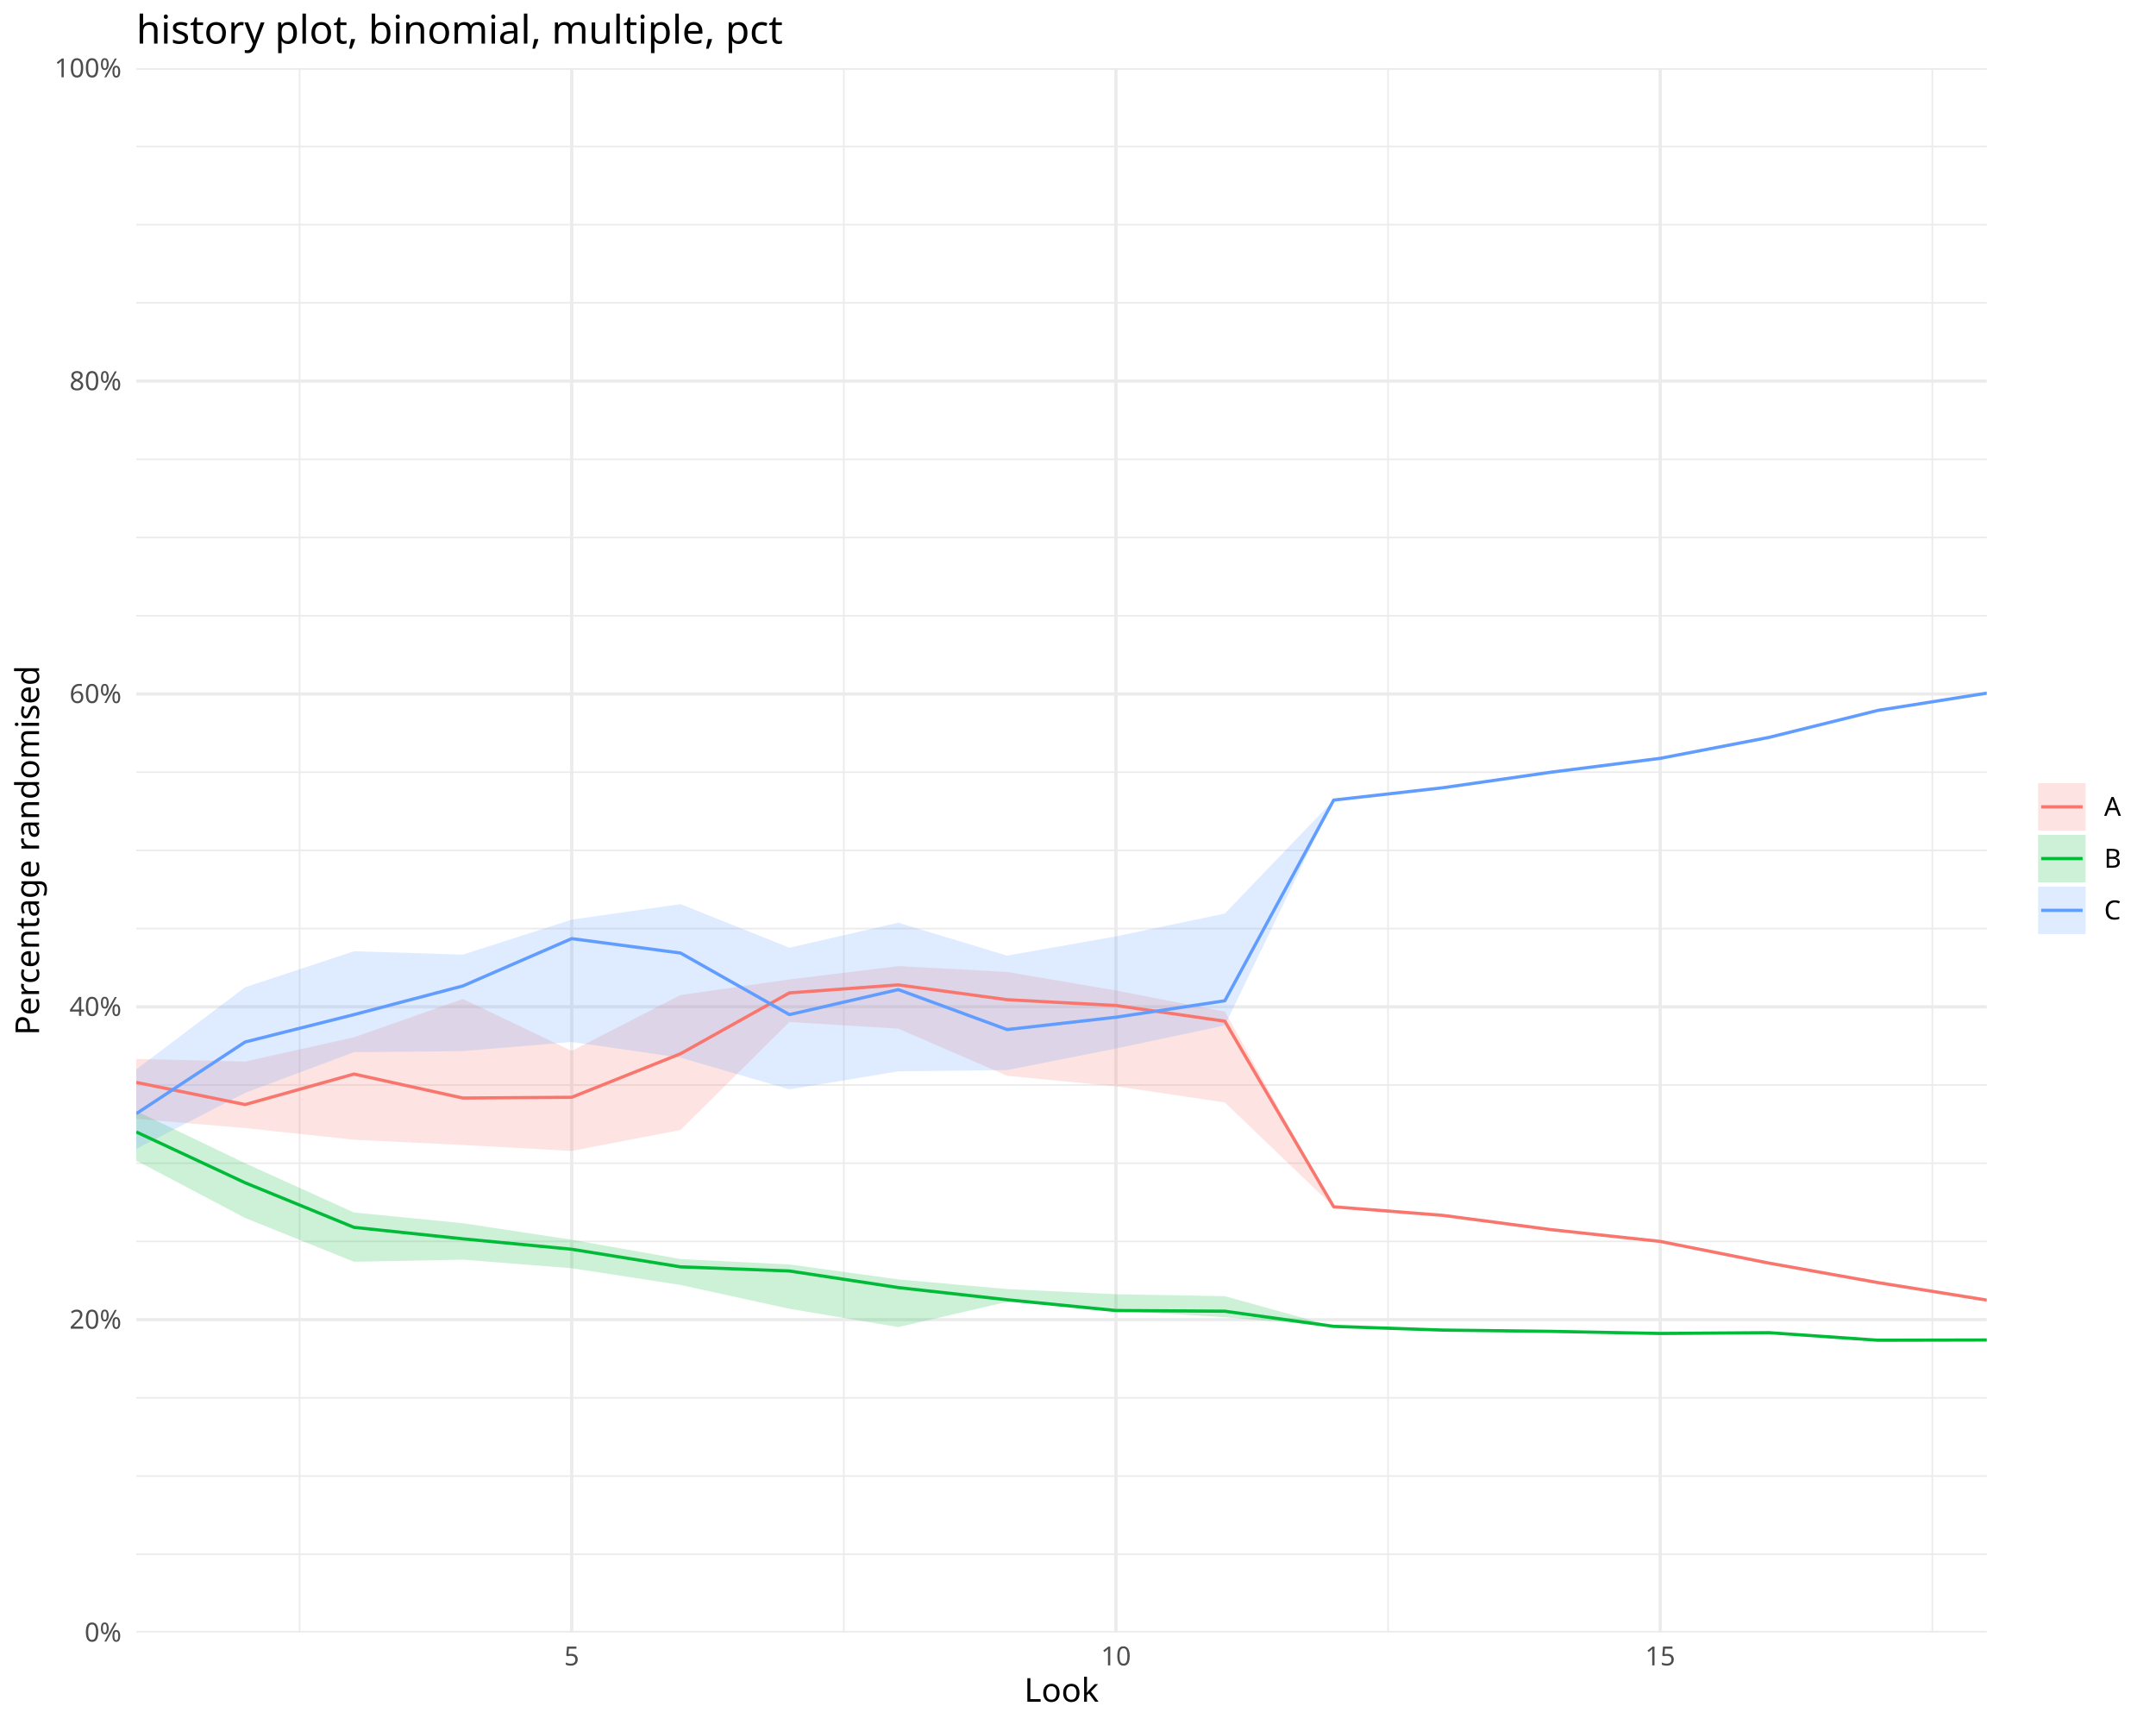
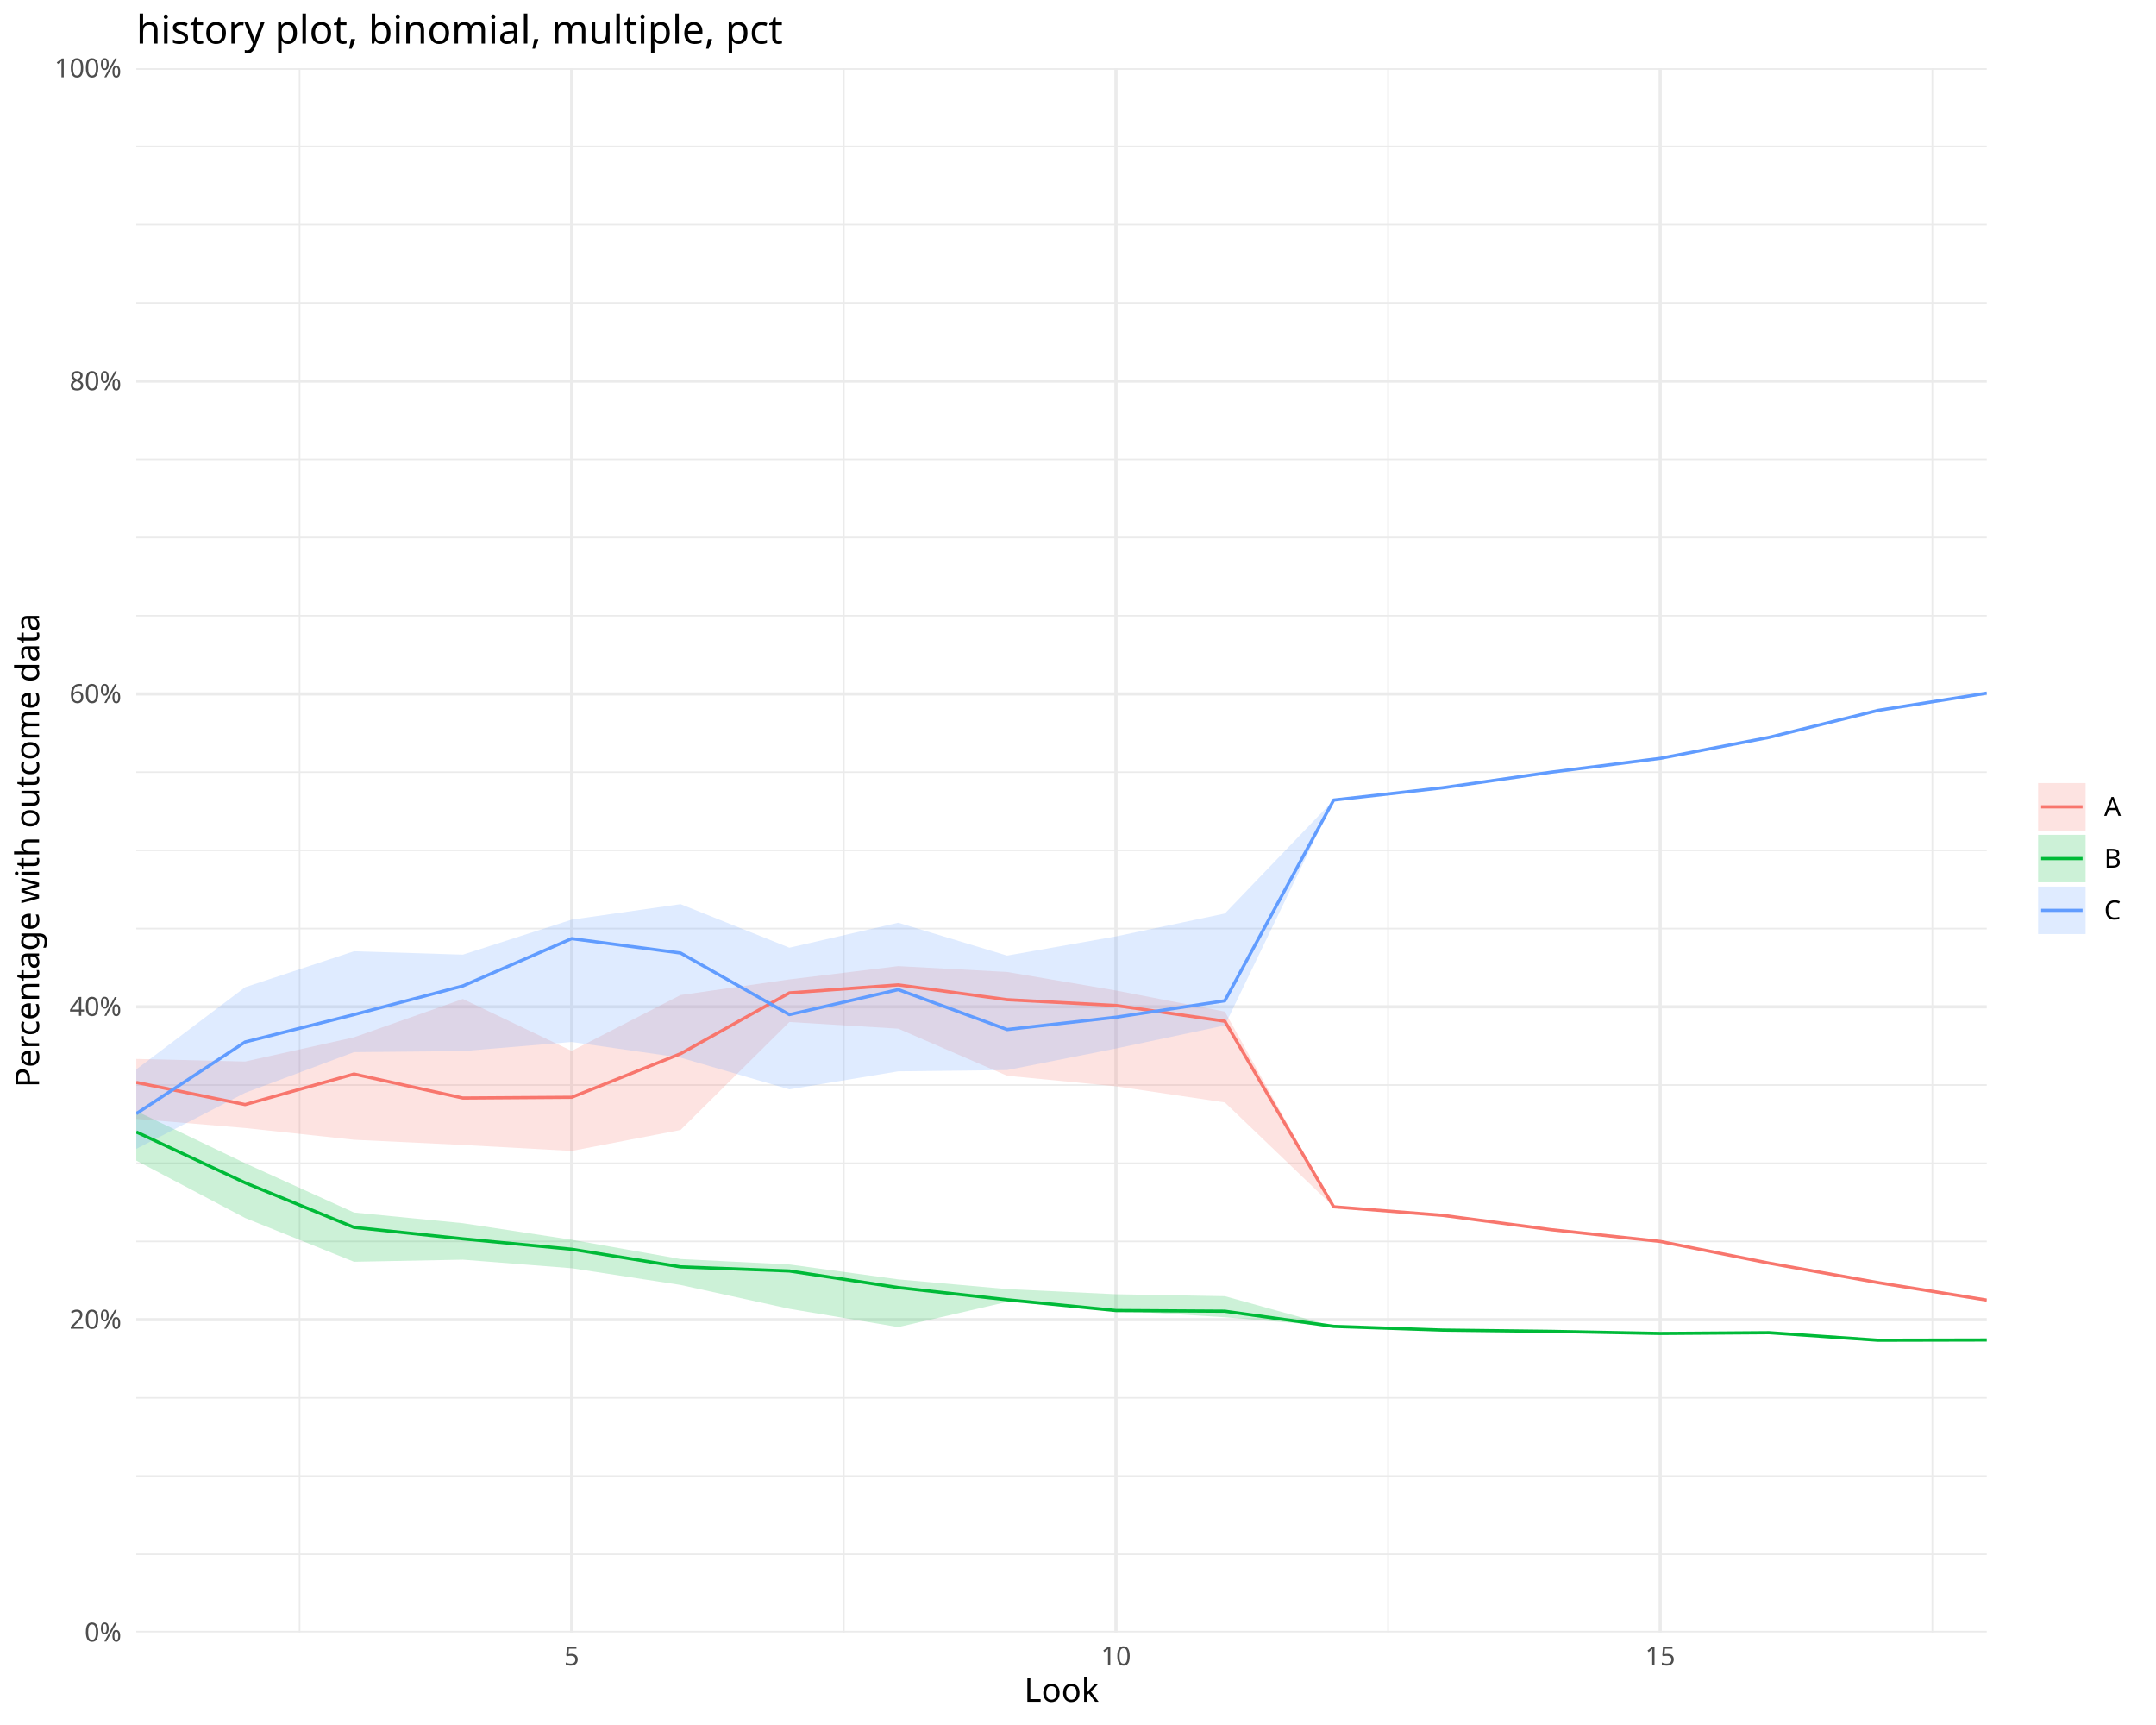
<svg xmlns="http://www.w3.org/2000/svg" class="svglite" data-engine-version="2.0" width="720.00pt" height="576.00pt" viewBox="0 0 720.00 576.00">
  <defs>
    <style type="text/css">
    .svglite line, .svglite polyline, .svglite polygon, .svglite path, .svglite rect, .svglite circle {
      fill: none;
      stroke: #000000;
      stroke-linecap: round;
      stroke-linejoin: round;
      stroke-miterlimit: 10.00;
    }
  </style>
  </defs>
  <rect width="100%" height="100%" style="stroke: none; fill: #FFFFFF;" />
  <defs>
    <clipPath id="cpMC4wMHw3MjAuMDB8MC4wMHw1NzYuMDA=">
      <rect x="0.00" y="0.00" width="720.00" height="576.00" />
    </clipPath>
  </defs>
  <g clip-path="url(#cpMC4wMHw3MjAuMDB8MC4wMHw1NzYuMDA=)">
</g>
  <defs>
    <clipPath id="cpNDUuNTF8NjYzLjQ5fDIyLjc4fDU0NS4xMQ==">
      <rect x="45.51" y="22.78" width="617.97" height="522.33" />
    </clipPath>
  </defs>
  <g clip-path="url(#cpNDUuNTF8NjYzLjQ5fDIyLjc4fDU0NS4xMQ==)">
    <polyline points="45.51,519.00 663.49,519.00 " style="stroke-width: 0.53; stroke: #EBEBEB; stroke-linecap: butt;" />
    <polyline points="45.51,492.88 663.49,492.88 " style="stroke-width: 0.53; stroke: #EBEBEB; stroke-linecap: butt;" />
    <polyline points="45.51,466.76 663.49,466.76 " style="stroke-width: 0.53; stroke: #EBEBEB; stroke-linecap: butt;" />
    <polyline points="45.51,414.53 663.49,414.53 " style="stroke-width: 0.53; stroke: #EBEBEB; stroke-linecap: butt;" />
    <polyline points="45.51,388.41 663.49,388.41 " style="stroke-width: 0.53; stroke: #EBEBEB; stroke-linecap: butt;" />
    <polyline points="45.51,362.30 663.49,362.30 " style="stroke-width: 0.53; stroke: #EBEBEB; stroke-linecap: butt;" />
    <polyline points="45.51,310.06 663.49,310.06 " style="stroke-width: 0.53; stroke: #EBEBEB; stroke-linecap: butt;" />
    <polyline points="45.51,283.95 663.49,283.95 " style="stroke-width: 0.53; stroke: #EBEBEB; stroke-linecap: butt;" />
    <polyline points="45.51,257.83 663.49,257.83 " style="stroke-width: 0.53; stroke: #EBEBEB; stroke-linecap: butt;" />
    <polyline points="45.51,205.60 663.49,205.60 " style="stroke-width: 0.53; stroke: #EBEBEB; stroke-linecap: butt;" />
    <polyline points="45.51,179.48 663.49,179.48 " style="stroke-width: 0.53; stroke: #EBEBEB; stroke-linecap: butt;" />
    <polyline points="45.51,153.37 663.49,153.37 " style="stroke-width: 0.53; stroke: #EBEBEB; stroke-linecap: butt;" />
    <polyline points="45.51,101.13 663.49,101.13 " style="stroke-width: 0.53; stroke: #EBEBEB; stroke-linecap: butt;" />
    <polyline points="45.51,75.02 663.49,75.02 " style="stroke-width: 0.53; stroke: #EBEBEB; stroke-linecap: butt;" />
    <polyline points="45.51,48.90 663.49,48.90 " style="stroke-width: 0.53; stroke: #EBEBEB; stroke-linecap: butt;" />
    <polyline points="100.04,545.11 100.04,22.78 " style="stroke-width: 0.53; stroke: #EBEBEB; stroke-linecap: butt;" />
    <polyline points="281.80,545.11 281.80,22.78 " style="stroke-width: 0.53; stroke: #EBEBEB; stroke-linecap: butt;" />
    <polyline points="463.55,545.11 463.55,22.78 " style="stroke-width: 0.53; stroke: #EBEBEB; stroke-linecap: butt;" />
    <polyline points="645.31,545.11 645.31,22.78 " style="stroke-width: 0.53; stroke: #EBEBEB; stroke-linecap: butt;" />
    <polyline points="45.51,545.11 663.49,545.11 " style="stroke-width: 1.07; stroke: #EBEBEB; stroke-linecap: butt;" />
    <polyline points="45.51,440.65 663.49,440.65 " style="stroke-width: 1.07; stroke: #EBEBEB; stroke-linecap: butt;" />
    <polyline points="45.51,336.18 663.49,336.18 " style="stroke-width: 1.07; stroke: #EBEBEB; stroke-linecap: butt;" />
    <polyline points="45.51,231.72 663.49,231.72 " style="stroke-width: 1.07; stroke: #EBEBEB; stroke-linecap: butt;" />
    <polyline points="45.51,127.25 663.49,127.25 " style="stroke-width: 1.07; stroke: #EBEBEB; stroke-linecap: butt;" />
    <polyline points="45.51,22.78 663.49,22.78 " style="stroke-width: 1.07; stroke: #EBEBEB; stroke-linecap: butt;" />
    <polyline points="190.92,545.11 190.92,22.78 " style="stroke-width: 1.07; stroke: #EBEBEB; stroke-linecap: butt;" />
    <polyline points="372.68,545.11 372.68,22.78 " style="stroke-width: 1.07; stroke: #EBEBEB; stroke-linecap: butt;" />
    <polyline points="554.43,545.11 554.43,22.78 " style="stroke-width: 1.07; stroke: #EBEBEB; stroke-linecap: butt;" />
    <polygon points="45.51,353.59 81.86,354.46 118.22,346.37 154.57,333.57 190.92,350.92 227.27,332.26 263.62,327.04 299.97,322.60 336.32,324.55 372.68,330.74 409.03,337.79 445.38,402.96 481.73,405.82 518.08,410.61 554.43,414.53 590.78,421.78 627.13,428.28 663.49,434.12 663.49,434.12 627.13,428.28 590.78,421.78 554.43,414.53 518.08,410.61 481.73,405.82 445.38,402.96 409.03,368.12 372.68,362.73 336.32,359.21 299.97,343.49 263.62,341.26 227.27,377.31 190.92,384.31 154.57,382.32 118.22,380.58 81.86,376.66 45.51,373.61 " style="stroke-width: 0.00; stroke: none; fill: #F8766D; fill-opacity: 0.20;" />
    <polyline points="45.51,353.59 81.86,354.46 118.22,346.37 154.57,333.57 190.92,350.92 227.27,332.26 263.62,327.04 299.97,322.60 336.32,324.55 372.68,330.74 409.03,337.79 445.38,402.96 481.73,405.82 518.08,410.61 554.43,414.53 590.78,421.78 627.13,428.28 663.49,434.12 " style="stroke-width: 1.07; stroke: none;" />
    <polyline points="663.49,434.12 627.13,428.28 590.78,421.78 554.43,414.53 518.08,410.61 481.73,405.82 445.38,402.96 409.03,368.12 372.68,362.73 336.32,359.21 299.97,343.49 263.62,341.26 227.27,377.31 190.92,384.31 154.57,382.32 118.22,380.58 81.86,376.66 45.51,373.61 " style="stroke-width: 1.07; stroke: none;" />
    <polygon points="45.51,371.00 81.86,388.41 118.22,404.87 154.57,408.44 190.92,413.97 227.27,420.41 263.62,422.22 299.97,427.20 336.32,430.44 372.68,432.16 409.03,432.81 445.38,442.89 481.73,444.13 518.08,444.56 554.43,445.26 590.78,445.00 627.13,447.52 663.49,447.44 663.49,447.44 627.13,447.52 590.78,445.00 554.43,445.26 518.08,444.56 481.73,444.13 445.38,442.89 409.03,439.84 372.68,437.60 336.32,434.71 299.97,443.13 263.62,437.02 227.27,429.06 190.92,423.48 154.57,420.62 118.22,421.32 81.86,406.70 45.51,387.54 " style="stroke-width: 0.00; stroke: none; fill: #00BA38; fill-opacity: 0.20;" />
    <polyline points="45.51,371.00 81.86,388.41 118.22,404.87 154.57,408.44 190.92,413.97 227.27,420.41 263.62,422.22 299.97,427.20 336.32,430.44 372.68,432.16 409.03,432.81 445.38,442.89 481.73,444.13 518.08,444.56 554.43,445.26 590.78,445.00 627.13,447.52 663.49,447.44 " style="stroke-width: 1.07; stroke: none;" />
    <polyline points="663.49,447.44 627.13,447.52 590.78,445.00 554.43,445.26 518.08,444.56 481.73,444.13 445.38,442.89 409.03,439.84 372.68,437.60 336.32,434.71 299.97,443.13 263.62,437.02 227.27,429.06 190.92,423.48 154.57,420.62 118.22,421.32 81.86,406.70 45.51,387.54 " style="stroke-width: 1.07; stroke: none;" />
    <polygon points="45.51,357.07 81.86,329.65 118.22,317.64 154.57,318.77 190.92,307.08 227.27,301.90 263.62,316.45 299.97,308.11 336.32,319.09 372.68,312.68 409.03,305.04 445.38,267.16 481.73,263.05 518.08,257.83 554.43,253.22 590.78,246.22 627.13,237.21 663.49,231.45 663.49,231.45 627.13,237.21 590.78,246.22 554.43,253.22 518.08,257.83 481.73,263.05 445.38,267.16 409.03,342.41 372.68,350.11 336.32,357.31 299.97,357.73 263.62,363.75 227.27,353.16 190.92,347.93 154.57,350.98 118.22,351.33 81.86,364.91 45.51,383.63 " style="stroke-width: 0.00; stroke: none; fill: #619CFF; fill-opacity: 0.20;" />
    <polyline points="45.51,357.07 81.86,329.65 118.22,317.64 154.57,318.77 190.92,307.08 227.27,301.90 263.62,316.45 299.97,308.11 336.32,319.09 372.68,312.68 409.03,305.04 445.38,267.16 481.73,263.05 518.08,257.83 554.43,253.22 590.78,246.22 627.13,237.21 663.49,231.45 " style="stroke-width: 1.07; stroke: none;" />
    <polyline points="663.49,231.45 627.13,237.21 590.78,246.22 554.43,253.22 518.08,257.83 481.73,263.05 445.38,267.16 409.03,342.41 372.68,350.11 336.32,357.31 299.97,357.73 263.62,363.75 227.27,353.16 190.92,347.93 154.57,350.98 118.22,351.33 81.86,364.91 45.51,383.63 " style="stroke-width: 1.07; stroke: none;" />
    <polyline points="45.51,361.43 81.86,368.83 118.22,358.64 154.57,366.65 190.92,366.40 227.27,351.85 263.62,331.54 299.97,328.87 336.32,333.81 372.68,335.75 409.03,341.00 445.38,402.96 481.73,405.82 518.08,410.61 554.43,414.53 590.78,421.78 627.13,428.28 663.49,434.12 " style="stroke-width: 1.07; stroke: #F8766D; stroke-linecap: butt;" />
    <polyline points="45.51,377.97 81.86,394.94 118.22,409.83 154.57,413.66 190.92,417.14 227.27,423.02 263.62,424.40 299.97,429.94 336.32,434.00 372.68,437.60 409.03,437.83 445.38,442.89 481.73,444.13 518.08,444.56 554.43,445.26 590.78,445.00 627.13,447.52 663.49,447.44 " style="stroke-width: 1.07; stroke: #00BA38; stroke-linecap: butt;" />
    <polyline points="45.51,371.87 81.86,347.93 118.22,338.79 154.57,329.22 190.92,313.42 227.27,318.23 263.62,338.79 299.97,330.44 336.32,343.78 372.68,339.66 409.03,334.17 445.38,267.16 481.73,263.05 518.08,257.83 554.43,253.22 590.78,246.22 627.13,237.21 663.49,231.45 " style="stroke-width: 1.07; stroke: #619CFF; stroke-linecap: butt;" />
  </g>
  <g clip-path="url(#cpMC4wMHw3MjAuMDB8MC4wMHw1NzYuMDA=)">
    <text x="40.58" y="548.14" text-anchor="end" style="font-size: 8.80px; fill: #4D4D4D; font-family: sans;" textLength="12.72px" lengthAdjust="spacingAndGlyphs">0%</text>
    <text x="40.58" y="443.67" text-anchor="end" style="font-size: 8.80px; fill: #4D4D4D; font-family: sans;" textLength="17.61px" lengthAdjust="spacingAndGlyphs">20%</text>
    <text x="40.58" y="339.21" text-anchor="end" style="font-size: 8.80px; fill: #4D4D4D; font-family: sans;" textLength="17.61px" lengthAdjust="spacingAndGlyphs">40%</text>
    <text x="40.58" y="234.74" text-anchor="end" style="font-size: 8.80px; fill: #4D4D4D; font-family: sans;" textLength="17.61px" lengthAdjust="spacingAndGlyphs">60%</text>
    <text x="40.58" y="130.28" text-anchor="end" style="font-size: 8.80px; fill: #4D4D4D; font-family: sans;" textLength="17.61px" lengthAdjust="spacingAndGlyphs">80%</text>
    <text x="40.58" y="25.81" text-anchor="end" style="font-size: 8.80px; fill: #4D4D4D; font-family: sans;" textLength="22.51px" lengthAdjust="spacingAndGlyphs">100%</text>
    <text x="190.92" y="556.10" text-anchor="middle" style="font-size: 8.80px; fill: #4D4D4D; font-family: sans;" textLength="4.89px" lengthAdjust="spacingAndGlyphs">5</text>
    <text x="372.68" y="556.10" text-anchor="middle" style="font-size: 8.80px; fill: #4D4D4D; font-family: sans;" textLength="9.79px" lengthAdjust="spacingAndGlyphs">10</text>
    <text x="554.43" y="556.10" text-anchor="middle" style="font-size: 8.80px; fill: #4D4D4D; font-family: sans;" textLength="9.79px" lengthAdjust="spacingAndGlyphs">15</text>
    <text x="354.50" y="568.24" text-anchor="middle" style="font-size: 11.00px; font-family: sans;" textLength="23.86px" lengthAdjust="spacingAndGlyphs">Look</text>
-     <text transform="translate(13.05,283.95) rotate(-90)" text-anchor="middle" style="font-size: 11.00px; font-family: sans;" textLength="116.81px" lengthAdjust="spacingAndGlyphs">Percentage randomised</text>
+     <text transform="translate(13.05,283.95) rotate(-90)" text-anchor="middle" style="font-size: 11.00px; font-family: sans;" textLength="148.61px" lengthAdjust="spacingAndGlyphs">Percentage with outcome data</text>
    <rect x="680.63" y="261.48" width="15.86" height="15.86" style="stroke-width: 1.07; stroke: none; stroke-linecap: square; stroke-linejoin: miter; fill: #F8766D; fill-opacity: 0.20;" />
    <line x1="681.65" y1="269.41" x2="695.48" y2="269.41" style="stroke-width: 1.07; stroke: #F8766D; stroke-linecap: butt;" />
    <rect x="680.63" y="278.76" width="15.86" height="15.86" style="stroke-width: 1.07; stroke: none; stroke-linecap: square; stroke-linejoin: miter; fill: #00BA38; fill-opacity: 0.20;" />
    <line x1="681.65" y1="286.69" x2="695.48" y2="286.69" style="stroke-width: 1.07; stroke: #00BA38; stroke-linecap: butt;" />
    <rect x="680.63" y="296.04" width="15.86" height="15.86" style="stroke-width: 1.07; stroke: none; stroke-linecap: square; stroke-linejoin: miter; fill: #619CFF; fill-opacity: 0.20;" />
    <line x1="681.65" y1="303.97" x2="695.48" y2="303.97" style="stroke-width: 1.07; stroke: #619CFF; stroke-linecap: butt;" />
    <text x="702.68" y="272.44" style="font-size: 8.80px; font-family: sans;" textLength="5.87px" lengthAdjust="spacingAndGlyphs">A</text>
    <text x="702.68" y="289.72" style="font-size: 8.80px; font-family: sans;" textLength="5.87px" lengthAdjust="spacingAndGlyphs">B</text>
    <text x="702.68" y="307.00" style="font-size: 8.80px; font-family: sans;" textLength="6.36px" lengthAdjust="spacingAndGlyphs">C</text>
    <text x="45.51" y="14.56" style="font-size: 13.20px; font-family: sans;" textLength="198.10px" lengthAdjust="spacingAndGlyphs">history plot, binomial, multiple, pct</text>
  </g>
</svg>
